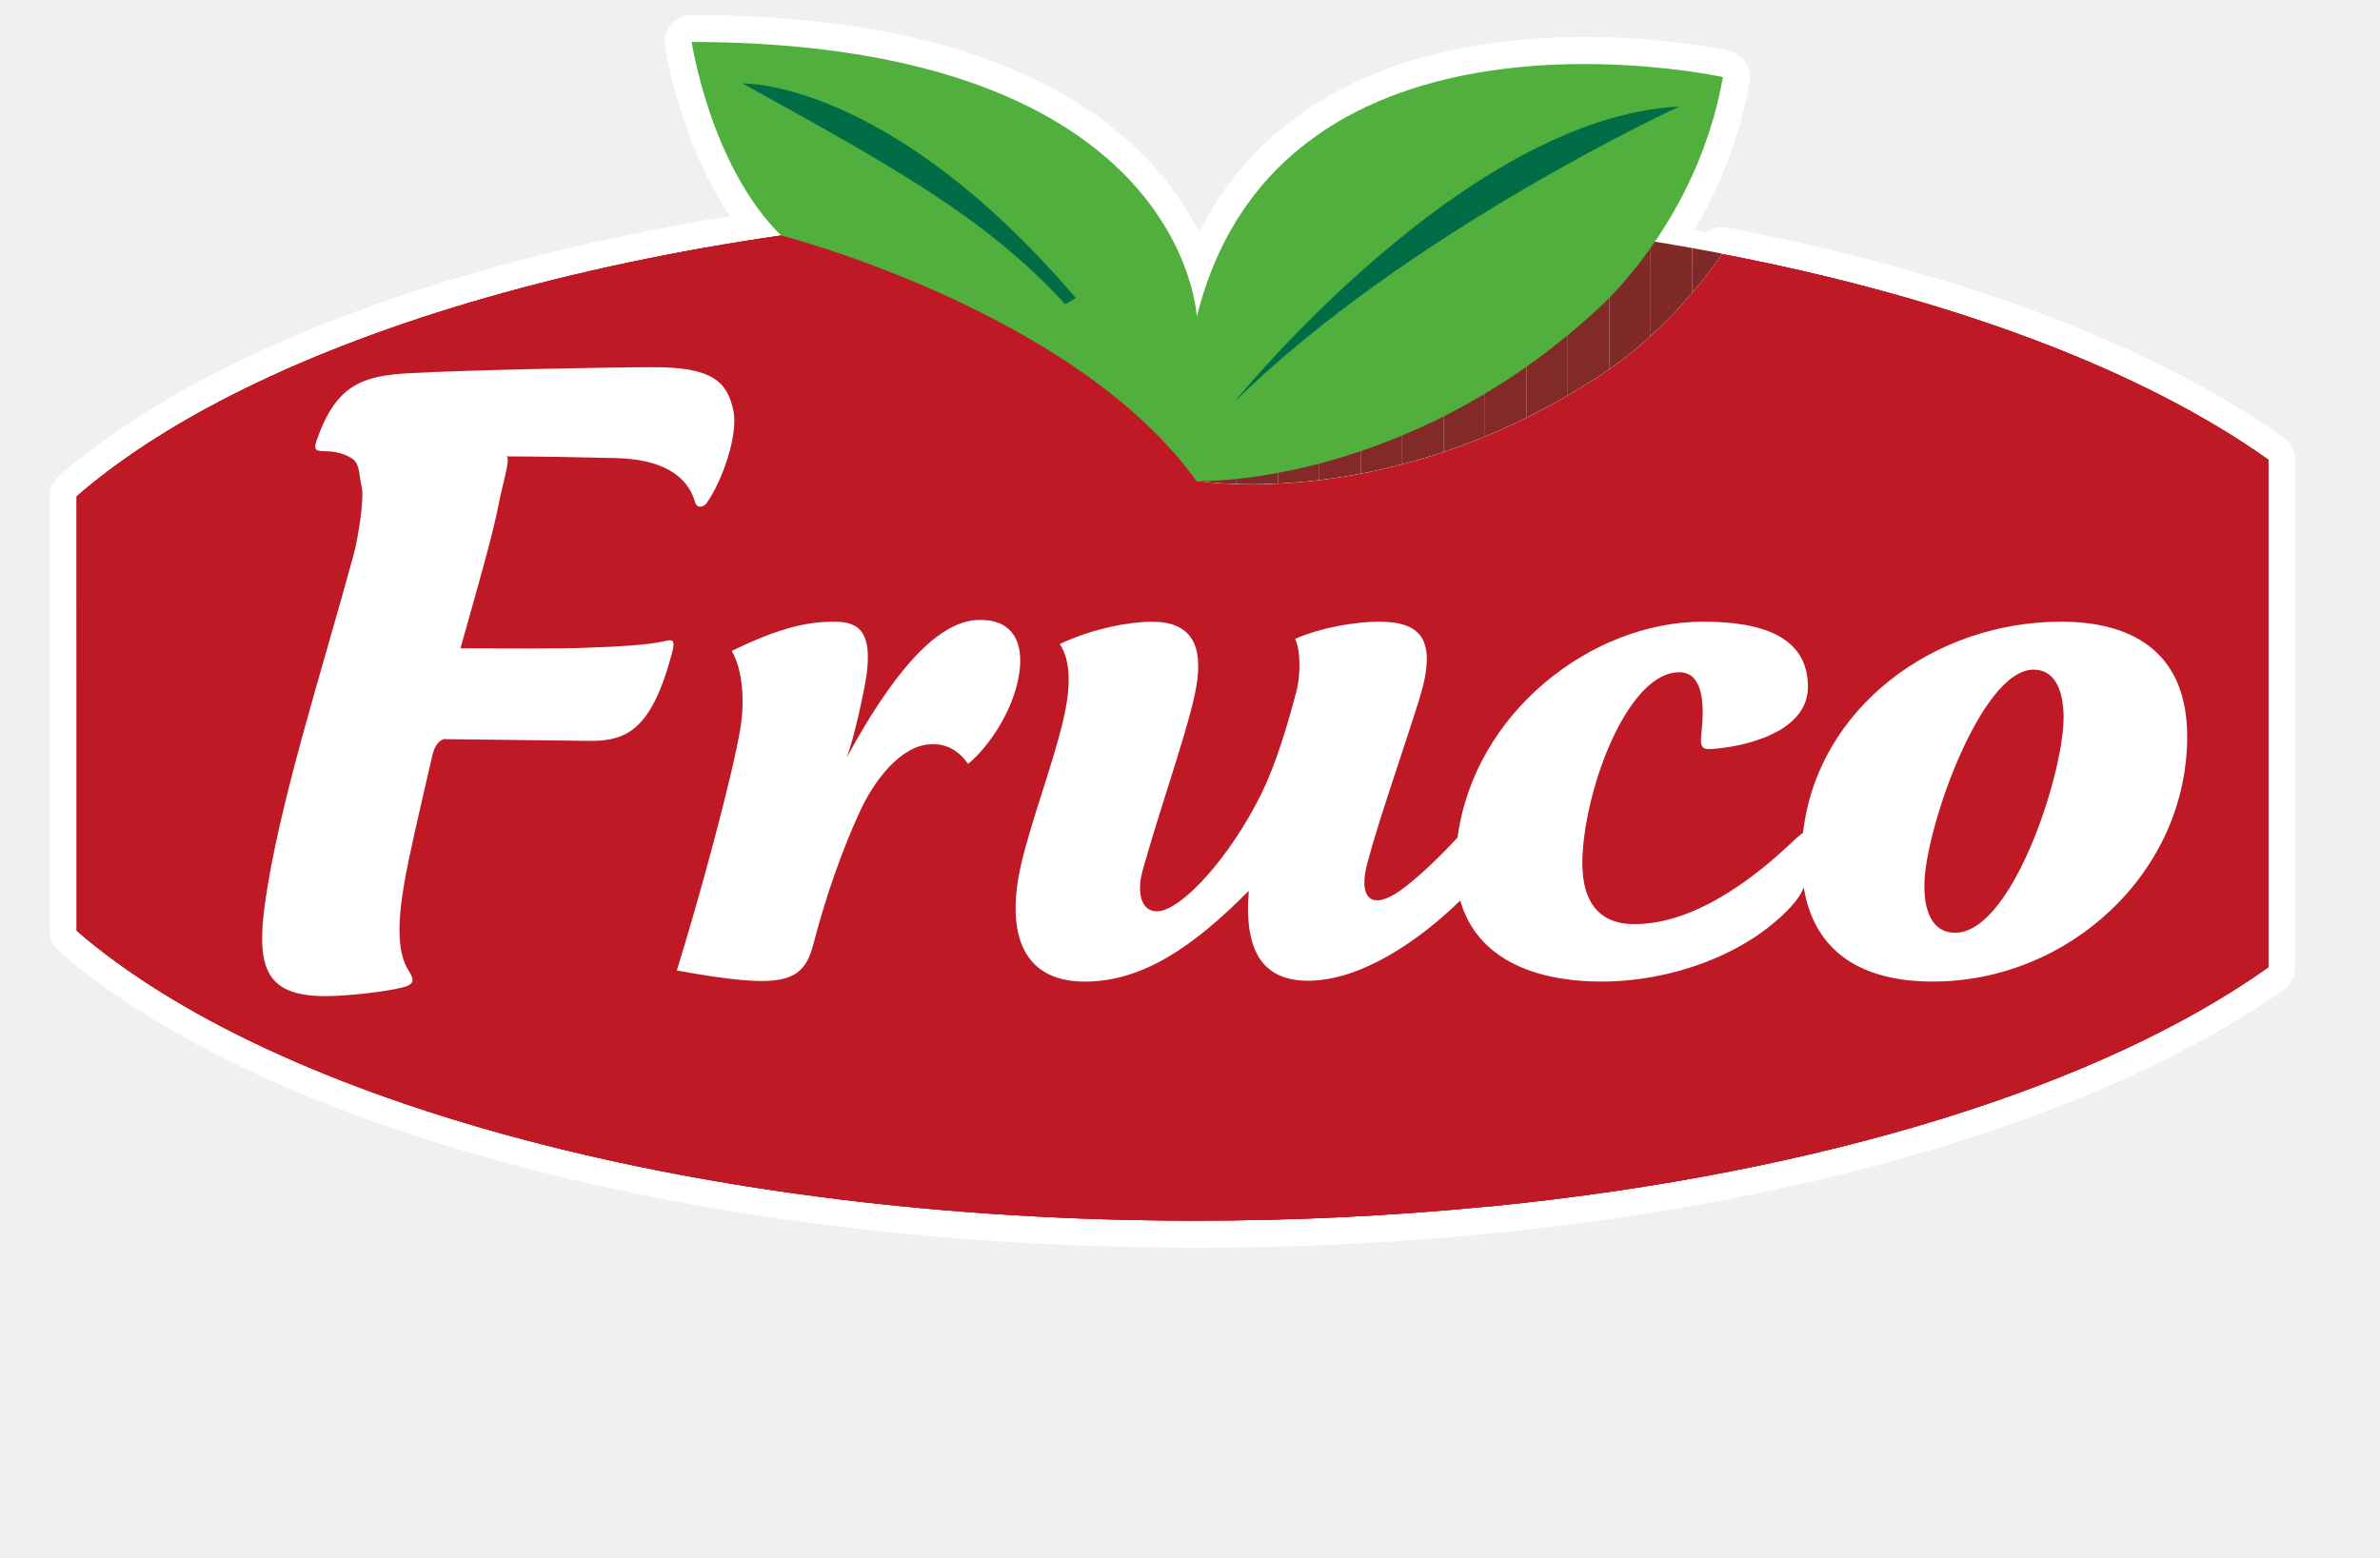
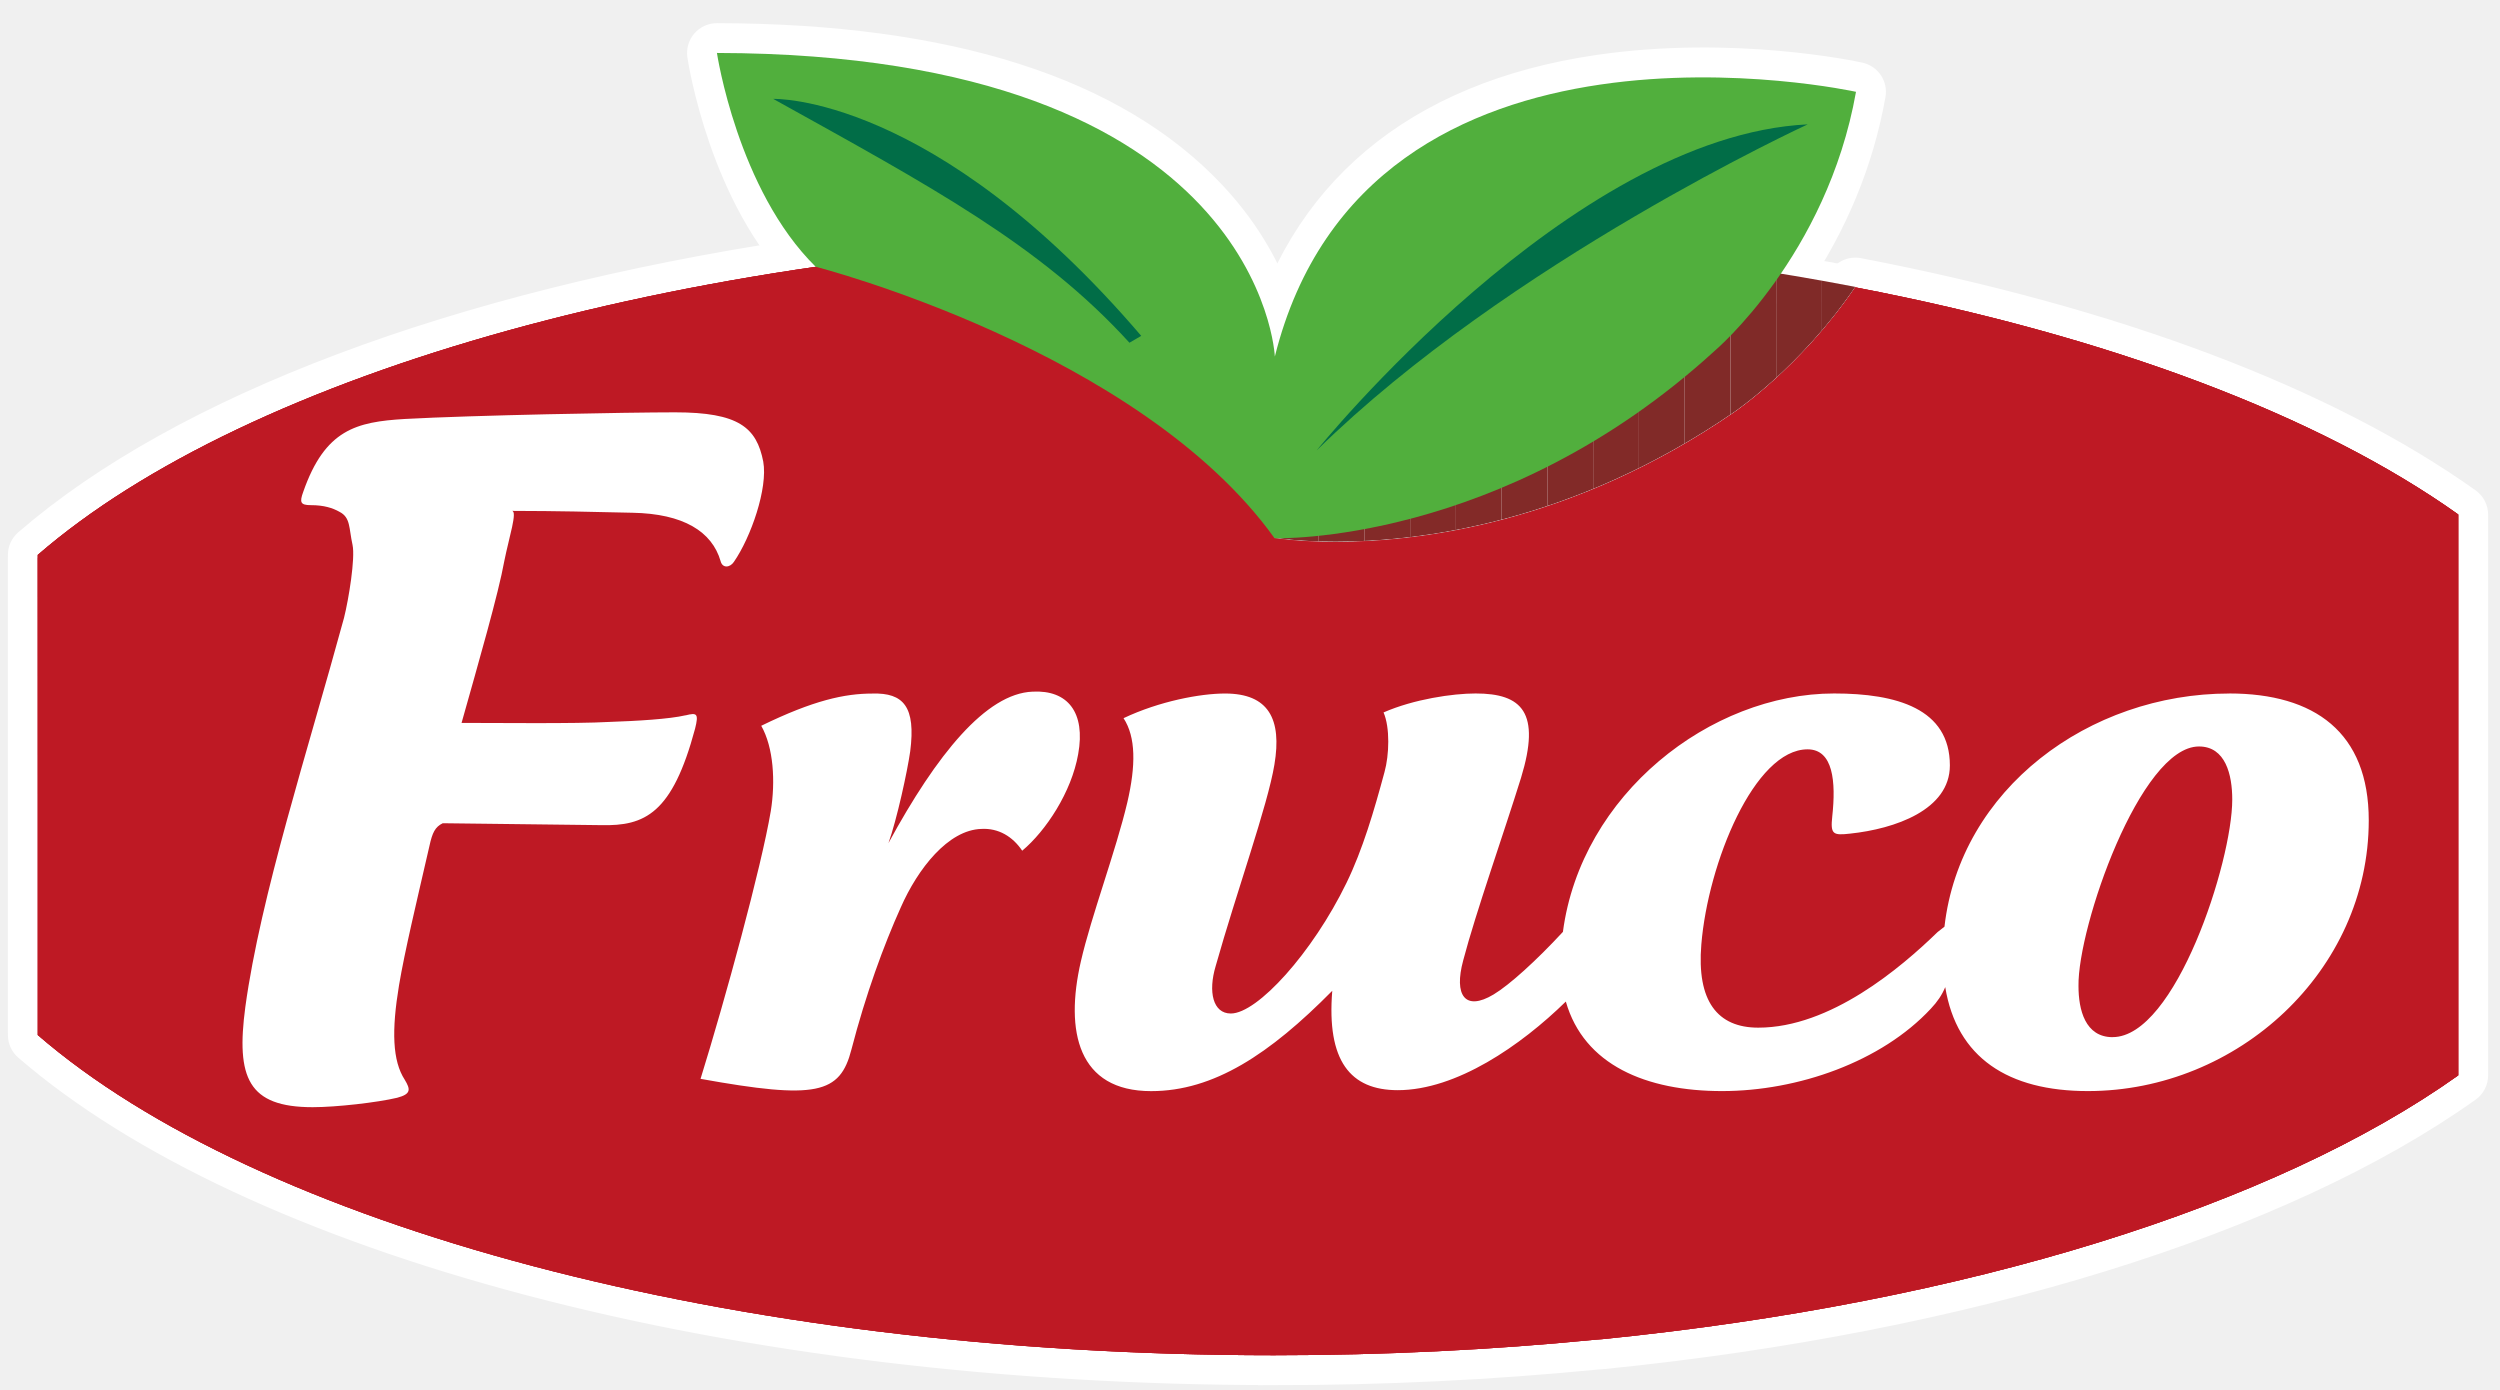
- <svg xmlns="http://www.w3.org/2000/svg" id="Capa_1" version="1.1" viewBox="150 120 550 360">
+ <svg xmlns="http://www.w3.org/2000/svg" id="Capa_1" data-name="Capa 1" viewBox="0 0 523.06 290.72">
  <defs>
    <style>
-       .st0 {
-         fill: #802a28;
-       }
- 
-       .st1 {
-         clip-path: url(#clippath-4);
-       }
- 
-       .st2 {
-         fill: #be1924;
-       }
- 
-       .st3 {
-         fill: #822a28;
-       }
- 
-       .st4, .st5 {
-         fill: #fff;
-       }
- 
-       .st6 {
-         fill: #7f2a28;
-       }
- 
-       .st7, .st8 {
+       .cls-1, .cls-2 {
        fill: none;
      }

-       .st9 {
-         clip-path: url(#clippath-1);
-       }
- 
-       .st10 {
-         fill: #832a28;
-       }
- 
-       .st11 {
-         clip-path: url(#clippath-3);
-       }
- 
-       .st8, .st5 {
+       .cls-1, .cls-3 {
        stroke: #fff;
        stroke-miterlimit: 10;
        stroke-width: 4.03px;
      }

-       .st12 {
+       .cls-4 {
+         fill: #802a28;
+       }
+ 
+       .cls-5 {
+         clip-path: url(#clippath-4);
+       }
+ 
+       .cls-6 {
+         fill: #be1924;
+       }
+ 
+       .cls-7 {
+         fill: #822a28;
+       }
+ 
+       .cls-8, .cls-3 {
+         fill: #fff;
+       }
+ 
+       .cls-9 {
+         fill: #7f2a28;
+       }
+ 
+       .cls-10 {
+         clip-path: url(#clippath-1);
+       }
+ 
+       .cls-11 {
+         fill: #832a28;
+       }
+ 
+       .cls-12 {
+         clip-path: url(#clippath-3);
+       }
+ 
+       .cls-13 {
        clip-path: url(#clippath-2);
      }

-       .st13 {
+       .cls-14 {
        fill: #812a28;
      }

-       .st14 {
+       .cls-15 {
        fill: #51af3d;
      }

-       .st15 {
+       .cls-16 {
        fill: #016d47;
      }

-       .st16 {
+       .cls-17 {
        clip-path: url(#clippath);
      }
    </style>
    <clipPath id="clippath">
-       <path class="st5" d="M426.32,406.39c-55.57,0-109.53-6.5-156.04-18.79-45.59-12.05-82.01-29.08-105.32-49.24-.93-.8-1.46-1.97-1.46-3.2v-.31c0-.11-.01-.21-.01-.32v-49.6s0-49.6,0-49.6c0-.11,0-.22.01-.32v-.3c0-1.23.53-2.39,1.46-3.2,32.75-28.34,90.02-49.9,161.24-60.71,2.33-.35,4.48,1.24,4.83,3.55.35,2.31-1.24,4.47-3.55,4.82-67.6,10.26-124.1,31.18-155.51,57.51v48.27s0,48.27,0,48.27c46.95,39.37,146.41,64.73,254.36,64.73,22.56,0,45.04-1.09,66.81-3.22l1.54-.12c73.21-7.35,136.92-26.7,175.24-53.19v-112.94c-28.83-19.94-71.19-35.68-122.72-45.57-2.3-.44-3.8-2.66-3.36-4.95.44-2.29,2.66-3.79,4.96-3.36,53.78,10.32,97.98,27.01,127.81,48.24,1.11.79,1.78,2.08,1.78,3.44v117.33c0,1.37-.66,2.65-1.78,3.44-39.28,27.96-105.32,48.36-181.19,55.98l-1.55.12c-21.96,2.16-44.72,3.26-67.56,3.26Z" />
+       <path class="cls-3" d="M266.49,287.78c-55.57,0-109.53-6.5-156.04-18.79-45.59-12.05-82.01-29.08-105.32-49.24-.93-.8-1.46-1.97-1.46-3.2v-.31c0-.11-.01-.21-.01-.32v-49.6s0-49.6,0-49.6c0-.11,0-.22.01-.32v-.3c0-1.23.53-2.39,1.46-3.2,32.75-28.34,90.02-49.9,161.24-60.71,2.33-.35,4.48,1.24,4.83,3.55.35,2.31-1.24,4.47-3.55,4.82-67.6,10.26-124.1,31.18-155.51,57.51v48.27s0,48.27,0,48.27c46.95,39.37,146.41,64.73,254.36,64.73,22.56,0,45.04-1.09,66.81-3.22l1.54-.12c73.21-7.35,136.92-26.7,175.24-53.19v-112.94c-28.83-19.94-71.19-35.68-122.72-45.57-2.3-.44-3.8-2.66-3.36-4.95.44-2.29,2.66-3.79,4.96-3.36,53.78,10.32,97.98,27.01,127.81,48.24,1.11.79,1.78,2.08,1.78,3.44v117.33c0,1.37-.66,2.65-1.78,3.44-39.28,27.96-105.32,48.36-181.19,55.98l-1.55.12c-21.96,2.16-44.72,3.26-67.56,3.26Z" />
    </clipPath>
    <clipPath id="clippath-1">
-       <path class="st2" d="M440.77,167.84c-4.27,0-8.7,21.41-13.04,25.99,1.23-.24,2.28-.29,2.9-.29.39,0,.61.03.61.03,3.89-9.7,8.95-17.52,14.77-23.79.79-.73,4.07-1.21,8.68-1.51-4.6-.18-9.23-.32-13.89-.43h-.03ZM413.46,167.82c-108.72,1.97-201.67,28.76-245.72,66.89v.61h-.01s.01,49.62.01,49.62v49.6s0,.01,0,.01v.61c45.79,39.61,144.37,67,258.59,67,23.16,0,45.67-1.13,67.23-3.25l1.46-.11c76.46-7.67,140.81-27.91,179.16-55.21v-117.33c-29.1-20.71-73.17-37.36-126.15-47.53-11.52,16.91-25.43,26.25-25.43,26.25-33.91,23.33-66.13,27.06-83.27,27.06-8.07,0-12.8-.82-12.8-.82-14-26.61-7.1-34.47-1.04-36.75-4.07-2.58-7.96-26.66-12-26.66h-.01Z" />
+       <path class="cls-6" d="M280.93,49.23c-4.27,0-8.7,21.41-13.04,25.99,1.23-.24,2.28-.29,2.9-.29.39,0,.61.03.61.03,3.89-9.7,8.95-17.52,14.77-23.79.79-.73,4.07-1.21,8.68-1.51-4.6-.18-9.23-.32-13.89-.43h-.03ZM253.62,49.21c-108.72,1.97-201.67,28.76-245.72,66.89v.61h-.01s.01,49.62.01,49.62v49.6s0,.01,0,.01v.61c45.79,39.61,144.37,67,258.59,67,23.16,0,45.67-1.13,67.23-3.25l1.46-.11c76.46-7.67,140.81-27.91,179.16-55.21v-117.33c-29.1-20.71-73.17-37.36-126.15-47.53-11.52,16.91-25.43,26.25-25.43,26.25-33.91,23.33-66.13,27.06-83.27,27.06-8.07,0-12.8-.82-12.8-.82-14-26.61-7.1-34.47-1.04-36.75-4.07-2.58-7.96-26.66-12-26.66h-.01Z" />
    </clipPath>
    <clipPath id="clippath-2">
-       <rect class="st2" x="167.73" y="167.82" width="506.44" height="234.35" />
+       <rect class="cls-6" x="7.89" y="49.21" width="506.44" height="234.35" />
    </clipPath>
    <clipPath id="clippath-3">
-       <path class="st7" d="M446.01,169.78c-5.82,6.27-10.87,14.09-14.77,23.79,0,0-.23-.03-.61-.03-.62,0-1.67.05-2.9.29-.22.23-.43.41-.65.55t-.01.01s-.03.01-.04.03c0,0-.01,0-.02,0,0,0-.02.01-.03.02,0,0-.01.01-.02.01,0,0-.02.01-.03.01-.01,0-.02,0-.03.01-.01,0-.02.01-.03.02,0,0-.01,0-.02.01-.02,0-.03.01-.05.02-.01,0-.02,0-.03,0,0,0-.02.01-.03.01-.01,0-.02.01-.03.01t-.03.01s-.02,0-.03,0c-.01,0-.02,0-.03,0,0,0-.02,0-.03.01-.01,0-.02,0-.03,0,0,0-.01,0-.02,0-.01,0-.02,0-.03.01,0,0-.02,0-.03,0-.01,0-.03,0-.03.01h-.03s-.02,0-.03,0h-.03s-.02,0-.03,0h-.02s-.02,0-.03,0h-.01s-.03,0-.04,0h-.12c-.22-.01-.43-.09-.64-.21-6.06,2.28-12.96,10.14,1.04,36.75,0,0,4.74.82,12.8.82,17.14,0,49.36-3.73,83.27-27.06,0,0,13.91-9.34,25.43-26.25-16.83-3.24-34.57-5.82-53-7.67l-1.46-.11c-.5-.05-1.01-.11-1.52-.15-.07,0-.13-.01-.2-.01-.48-.05-.96-.09-1.44-.14-.02,0-.04,0-.06,0-1.06-.09-2.12-.19-3.17-.29-.02,0-.04,0-.05,0-1.56-.14-3.13-.27-4.71-.4-.09,0-.18-.01-.27-.02-.39-.03-.79-.06-1.19-.1-.14,0-.27-.01-.42-.03-.45-.03-.9-.07-1.36-.11-.23-.02-.47-.04-.71-.05-.21-.01-.41-.03-.62-.05-.32-.02-.63-.05-.96-.07-.09,0-.17-.01-.26-.02-7.22-.53-14.53-.94-21.93-1.24-4.61.3-7.89.78-8.68,1.51" />
+       <path class="cls-2" d="M286.17,51.17c-5.82,6.27-10.87,14.09-14.77,23.79,0,0-.23-.03-.61-.03-.62,0-1.67.05-2.9.29-.22.23-.43.41-.65.55t-.01.01s-.03.01-.04.03c0,0-.01,0-.02,0,0,0-.02.01-.03.02,0,0-.01.01-.02.01,0,0-.02.01-.03.01-.01,0-.02,0-.03.01-.01,0-.02.01-.03.02,0,0-.01,0-.02.01-.02,0-.03.01-.05.02-.01,0-.02,0-.03,0,0,0-.02.01-.03.01-.01,0-.02.01-.03.01t-.03.01s-.02,0-.03,0c-.01,0-.02,0-.03,0,0,0-.02,0-.03.01-.01,0-.02,0-.03,0,0,0-.01,0-.02,0-.01,0-.02,0-.03.01,0,0-.02,0-.03,0-.01,0-.03,0-.03.01h-.03s-.02,0-.03,0h-.03s-.02,0-.03,0h-.02s-.02,0-.03,0h-.01s-.03,0-.04,0h-.12c-.22-.01-.43-.09-.64-.21-6.06,2.28-12.96,10.14,1.04,36.75,0,0,4.74.82,12.8.82,17.14,0,49.36-3.73,83.27-27.06,0,0,13.91-9.34,25.43-26.25-16.83-3.24-34.57-5.82-53-7.67l-1.46-.11c-.5-.05-1.01-.11-1.52-.15-.07,0-.13-.01-.2-.01-.48-.05-.96-.09-1.44-.14-.02,0-.04,0-.06,0-1.06-.09-2.12-.19-3.17-.29-.02,0-.04,0-.05,0-1.56-.14-3.13-.27-4.71-.4-.09,0-.18-.01-.27-.02-.39-.03-.79-.06-1.19-.1-.14,0-.27-.01-.42-.03-.45-.03-.9-.07-1.36-.11-.23-.02-.47-.04-.71-.05-.21-.01-.41-.03-.62-.05-.32-.02-.63-.05-.96-.07-.09,0-.17-.01-.26-.02-7.22-.53-14.53-.94-21.93-1.24-4.61.3-7.89.78-8.68,1.51" />
    </clipPath>
    <clipPath id="clippath-4">
-       <rect class="st7" x="412.51" y="168.27" width="135.5" height="63.77" />
+       <rect class="cls-2" x="252.67" y="49.66" width="135.5" height="63.77" />
    </clipPath>
  </defs>
  <g>
    <g>
-       <path class="st4" d="M426.32,406.39c-55.57,0-109.53-6.5-156.04-18.79-45.59-12.05-82.01-29.08-105.32-49.24-.93-.8-1.46-1.97-1.46-3.2v-.31c0-.11-.01-.21-.01-.32v-49.6s0-49.6,0-49.6c0-.11,0-.22.01-.32v-.3c0-1.23.53-2.39,1.46-3.2,32.75-28.34,90.02-49.9,161.24-60.71,2.33-.35,4.48,1.24,4.83,3.55.35,2.31-1.24,4.47-3.55,4.82-67.6,10.26-124.1,31.18-155.51,57.51v48.27s0,48.27,0,48.27c46.95,39.37,146.41,64.73,254.36,64.73,22.56,0,45.04-1.09,66.81-3.22l1.54-.12c73.21-7.35,136.92-26.7,175.24-53.19v-112.94c-28.83-19.94-71.19-35.68-122.72-45.57-2.3-.44-3.8-2.66-3.36-4.95.44-2.29,2.66-3.79,4.96-3.36,53.78,10.32,97.98,27.01,127.81,48.24,1.11.79,1.78,2.08,1.78,3.44v117.33c0,1.37-.66,2.65-1.78,3.44-39.28,27.96-105.32,48.36-181.19,55.98l-1.55.12c-21.96,2.16-44.72,3.26-67.56,3.26Z" />
-       <g class="st16">
-         <path class="st5" d="M674.16,406.39H167.73c-2.34,0-4.24-1.89-4.24-4.23v-234.35c0-2.34,1.9-4.23,4.24-4.23s4.24,1.89,4.24,4.23v230.12h497.96v-230.12c0-2.34,1.9-4.23,4.24-4.23s4.24,1.89,4.24,4.23v234.35c0,2.34-1.9,4.23-4.24,4.23Z" />
+       <path class="cls-8" d="M266.49,287.78c-55.57,0-109.53-6.5-156.04-18.79-45.59-12.05-82.01-29.08-105.32-49.24-.93-.8-1.46-1.97-1.46-3.2v-.31c0-.11-.01-.21-.01-.32v-49.6s0-49.6,0-49.6c0-.11,0-.22.01-.32v-.3c0-1.23.53-2.39,1.46-3.2,32.75-28.34,90.02-49.9,161.24-60.71,2.33-.35,4.48,1.24,4.83,3.55.35,2.31-1.24,4.47-3.55,4.82-67.6,10.26-124.1,31.18-155.51,57.51v48.27s0,48.27,0,48.27c46.95,39.37,146.41,64.73,254.36,64.73,22.56,0,45.04-1.09,66.81-3.22l1.54-.12c73.21-7.35,136.92-26.7,175.24-53.19v-112.94c-28.83-19.94-71.19-35.68-122.72-45.57-2.3-.44-3.8-2.66-3.36-4.95.44-2.29,2.66-3.79,4.96-3.36,53.78,10.32,97.98,27.01,127.81,48.24,1.11.79,1.78,2.08,1.78,3.44v117.33c0,1.37-.66,2.65-1.78,3.44-39.28,27.96-105.32,48.36-181.19,55.98l-1.55.12c-21.96,2.16-44.72,3.26-67.56,3.26Z" />
+       <g class="cls-17">
+         <path class="cls-3" d="M514.32,287.78H7.89c-2.34,0-4.24-1.89-4.24-4.23V49.21c0-2.34,1.9-4.23,4.24-4.23s4.24,1.89,4.24,4.23v230.12h497.96V49.21c0-2.34,1.9-4.23,4.24-4.23s4.24,1.89,4.24,4.23v234.35c0,2.34-1.9,4.23-4.24,4.23Z" />
      </g>
-       <path class="st8" d="M426.32,406.39c-55.57,0-109.53-6.5-156.04-18.79-45.59-12.05-82.01-29.08-105.32-49.24-.93-.8-1.46-1.97-1.46-3.2v-.31c0-.11-.01-.21-.01-.32v-49.6s0-49.6,0-49.6c0-.11,0-.22.01-.32v-.3c0-1.23.53-2.39,1.46-3.2,32.75-28.34,90.02-49.9,161.24-60.71,2.33-.35,4.48,1.24,4.83,3.55.35,2.31-1.24,4.47-3.55,4.82-67.6,10.26-124.1,31.18-155.51,57.51v48.27s0,48.27,0,48.27c46.95,39.37,146.41,64.73,254.36,64.73,22.56,0,45.04-1.09,66.81-3.22l1.54-.12c73.21-7.35,136.92-26.7,175.24-53.19v-112.94c-28.83-19.94-71.19-35.68-122.72-45.57-2.3-.44-3.8-2.66-3.36-4.95.44-2.29,2.66-3.79,4.96-3.36,53.78,10.32,97.98,27.01,127.81,48.24,1.11.79,1.78,2.08,1.78,3.44v117.33c0,1.37-.66,2.65-1.78,3.44-39.28,27.96-105.32,48.36-181.19,55.98l-1.55.12c-21.96,2.16-44.72,3.26-67.56,3.26Z" />
+       <path class="cls-1" d="M266.49,287.78c-55.57,0-109.53-6.5-156.04-18.79-45.59-12.05-82.01-29.08-105.32-49.24-.93-.8-1.46-1.97-1.46-3.2v-.31c0-.11-.01-.21-.01-.32v-49.6s0-49.6,0-49.6c0-.11,0-.22.01-.32v-.3c0-1.23.53-2.39,1.46-3.2,32.75-28.34,90.02-49.9,161.24-60.71,2.33-.35,4.48,1.24,4.83,3.55.35,2.31-1.24,4.47-3.55,4.82-67.6,10.26-124.1,31.18-155.51,57.51v48.27s0,48.27,0,48.27c46.95,39.37,146.41,64.73,254.36,64.73,22.56,0,45.04-1.09,66.81-3.22l1.54-.12c73.21-7.35,136.92-26.7,175.24-53.19v-112.94c-28.83-19.94-71.19-35.68-122.72-45.57-2.3-.44-3.8-2.66-3.36-4.95.44-2.29,2.66-3.79,4.96-3.36,53.78,10.32,97.98,27.01,127.81,48.24,1.11.79,1.78,2.08,1.78,3.44v117.33c0,1.37-.66,2.65-1.78,3.44-39.28,27.96-105.32,48.36-181.19,55.98l-1.55.12c-21.96,2.16-44.72,3.26-67.56,3.26Z" />
    </g>
-     <path class="st4" d="M548.01,182.96c-.27,0-.54-.03-.81-.08-16.79-3.23-34.49-5.79-52.62-7.61-2.33-.24-4.03-2.31-3.79-4.63.23-2.32,2.3-4.01,4.64-3.79,18.38,1.85,36.34,4.45,53.38,7.73,2.3.44,3.8,2.66,3.36,4.95-.39,2.02-2.17,3.43-4.16,3.43Z" />
-     <path class="st5" d="M426.57,197.47c-.34,0-.68-.04-1.03-.13-2.27-.56-3.66-2.86-3.09-5.12,8.39-33.67,33.14-54.45,71.58-60.1,28.42-4.18,53.98,1.33,55.05,1.57,2.22.49,3.66,2.64,3.26,4.87-2.5,14.09-8.03,27.48-16.46,39.79-1.32,1.93-3.96,2.43-5.89,1.11-1.93-1.32-2.43-3.95-1.11-5.88,6.91-10.11,11.71-20.98,14.28-32.37-8.2-1.34-27.62-3.74-48.11-.68-35.13,5.23-56.79,23.31-64.37,53.74-.48,1.92-2.21,3.21-4.11,3.21Z" />
-     <path class="st5" d="M426.57,197.47c-2.26,0-4.13-1.77-4.23-4.04-.02-.27-.97-14.96-14.87-29.44-18.06-18.82-49.95-29.15-92.45-30.01,1.98,8.57,7.23,26.38,18.46,37.44,1.67,1.64,1.68,4.32.04,5.98-1.65,1.66-4.33,1.68-5.99.04-17.17-16.91-21.69-45.89-21.88-47.11-.18-1.22.18-2.46.98-3.39.81-.93,1.98-1.47,3.21-1.47h0c48.54.1,83.61,11.27,104.24,33.2,15.82,16.81,16.69,33.7,16.72,34.41.1,2.34-1.72,4.3-4.06,4.4-.06,0-.12,0-.18,0Z" />
+     <path class="cls-8" d="M388.18,64.35c-.27,0-.54-.03-.81-.08-16.79-3.23-34.49-5.79-52.62-7.61-2.33-.24-4.03-2.31-3.79-4.63.23-2.32,2.3-4.01,4.64-3.79,18.38,1.85,36.34,4.45,53.38,7.73,2.3.44,3.8,2.66,3.36,4.95-.39,2.02-2.17,3.43-4.16,3.43Z" />
+     <path class="cls-3" d="M266.73,78.86c-.34,0-.68-.04-1.03-.13-2.27-.56-3.66-2.86-3.09-5.12,8.39-33.67,33.14-54.45,71.58-60.1,28.42-4.18,53.98,1.33,55.05,1.57,2.22.49,3.66,2.64,3.26,4.87-2.5,14.09-8.03,27.48-16.46,39.79-1.32,1.93-3.96,2.43-5.89,1.11-1.93-1.32-2.43-3.95-1.11-5.88,6.91-10.11,11.71-20.98,14.28-32.37-8.2-1.34-27.62-3.74-48.11-.68-35.13,5.23-56.79,23.31-64.37,53.74-.48,1.92-2.21,3.21-4.11,3.21Z" />
+     <path class="cls-3" d="M266.73,78.86c-2.26,0-4.13-1.77-4.23-4.04-.02-.27-.97-14.96-14.87-29.44-18.06-18.82-49.95-29.15-92.45-30.01,1.98,8.57,7.23,26.38,18.46,37.44,1.67,1.64,1.68,4.32.04,5.98-1.65,1.66-4.33,1.68-5.99.04-17.17-16.91-21.69-45.89-21.88-47.11-.18-1.22.18-2.46.98-3.39.81-.93,1.98-1.47,3.21-1.47h0c48.54.1,83.61,11.27,104.24,33.2,15.82,16.81,16.69,33.7,16.72,34.41.1,2.34-1.72,4.3-4.06,4.4-.06,0-.12,0-.18,0Z" />
  </g>
  <g>
-     <path class="st2" d="M440.77,167.84c-4.27,0-8.7,21.41-13.04,25.99,1.23-.24,2.28-.29,2.9-.29.39,0,.61.03.61.03,3.89-9.7,8.95-17.52,14.77-23.79.79-.73,4.07-1.21,8.68-1.51-4.6-.18-9.23-.32-13.89-.43h-.03ZM413.46,167.82c-108.72,1.97-201.67,28.76-245.72,66.89v.61h-.01s.01,49.62.01,49.62v49.6s0,.01,0,.01v.61c45.79,39.61,144.37,67,258.59,67,23.16,0,45.67-1.13,67.23-3.25l1.46-.11c76.46-7.67,140.81-27.91,179.16-55.21v-117.33c-29.1-20.71-73.17-37.36-126.15-47.53-11.52,16.91-25.43,26.25-25.43,26.25-33.91,23.33-66.13,27.06-83.27,27.06-8.07,0-12.8-.82-12.8-.82-14-26.61-7.1-34.47-1.04-36.75-4.07-2.58-7.96-26.66-12-26.66h-.01Z" />
-     <g class="st9">
+     <path class="cls-6" d="M280.93,49.23c-4.27,0-8.7,21.41-13.04,25.99,1.23-.24,2.28-.29,2.9-.29.39,0,.61.03.61.03,3.89-9.7,8.95-17.52,14.77-23.79.79-.73,4.07-1.21,8.68-1.51-4.6-.18-9.23-.32-13.89-.43h-.03ZM253.62,49.21c-108.72,1.97-201.67,28.76-245.72,66.89v.61h-.01s.01,49.62.01,49.62v49.6s0,.01,0,.01v.61c45.79,39.61,144.37,67,258.59,67,23.16,0,45.67-1.13,67.23-3.25l1.46-.11c76.46-7.67,140.81-27.91,179.16-55.21v-117.33c-29.1-20.71-73.17-37.36-126.15-47.53-11.52,16.91-25.43,26.25-25.43,26.25-33.91,23.33-66.13,27.06-83.27,27.06-8.07,0-12.8-.82-12.8-.82-14-26.61-7.1-34.47-1.04-36.75-4.07-2.58-7.96-26.66-12-26.66h-.01Z" />
+     <g class="cls-10">
      <g>
-         <rect class="st2" x="167.73" y="167.82" width="506.44" height="234.35" />
-         <g class="st12">
-           <path class="st2" d="M167.73,167.82v234.35-234.35Z" />
-           <rect class="st2" x="167.73" y="167.82" width="8.61" height="234.35" />
-           <rect class="st2" x="176.34" y="167.82" width="8.61" height="234.35" />
-           <rect class="st2" x="184.96" y="167.82" width="8.61" height="234.35" />
-           <rect class="st2" x="193.57" y="167.82" width="8.61" height="234.35" />
-           <rect class="st2" x="202.19" y="167.82" width="8.61" height="234.35" />
-           <rect class="st2" x="210.8" y="167.82" width="8.61" height="234.35" />
-           <rect class="st2" x="219.41" y="167.82" width="8.61" height="234.35" />
-           <rect class="st2" x="228.03" y="167.82" width="8.61" height="234.35" />
-           <rect class="st2" x="236.64" y="167.82" width="8.61" height="234.35" />
-           <rect class="st2" x="245.26" y="167.82" width="8.61" height="234.35" />
-           <rect class="st2" x="253.87" y="167.82" width="8.61" height="234.35" />
-           <rect class="st2" x="262.49" y="167.82" width="8.61" height="234.35" />
-           <rect class="st2" x="271.1" y="167.82" width="8.61" height="234.35" />
-           <rect class="st2" x="279.72" y="167.82" width="8.61" height="234.35" />
-           <rect class="st2" x="288.33" y="167.82" width="8.61" height="234.35" />
-           <rect class="st2" x="296.95" y="167.82" width="8.61" height="234.35" />
-           <rect class="st2" x="305.56" y="167.82" width="8.61" height="234.35" />
-           <rect class="st2" x="314.18" y="167.82" width="8.61" height="234.35" />
-           <rect class="st2" x="322.79" y="167.82" width="8.61" height="234.35" />
-           <rect class="st2" x="331.41" y="167.82" width="8.61" height="234.35" />
-           <rect class="st2" x="340.02" y="167.82" width="8.61" height="234.35" />
-           <rect class="st2" x="348.64" y="167.82" width="8.61" height="234.35" />
-           <rect class="st2" x="357.25" y="167.82" width="8.61" height="234.35" />
-           <rect class="st2" x="365.87" y="167.82" width="8.61" height="234.35" />
-           <rect class="st2" x="374.48" y="167.82" width="8.61" height="234.35" />
-           <rect class="st2" x="383.09" y="167.82" width="8.61" height="234.35" />
-           <rect class="st2" x="391.71" y="167.82" width="8.61" height="234.35" />
-           <rect class="st2" x="400.32" y="167.82" width="8.61" height="234.35" />
-           <rect class="st2" x="408.94" y="167.82" width="8.61" height="234.35" />
-           <rect class="st2" x="417.55" y="167.82" width="8.61" height="234.35" />
-           <rect class="st2" x="426.17" y="167.82" width="8.61" height="234.35" />
-           <rect class="st2" x="434.78" y="167.82" width="8.61" height="234.35" />
-           <rect class="st2" x="443.4" y="167.82" width="8.61" height="234.35" />
-           <rect class="st2" x="452.01" y="167.82" width="8.61" height="234.35" />
-           <rect class="st2" x="460.63" y="167.82" width="8.61" height="234.35" />
-           <rect class="st2" x="469.24" y="167.82" width="8.61" height="234.35" />
-           <rect class="st2" x="477.86" y="167.82" width="8.61" height="234.35" />
-           <rect class="st2" x="486.47" y="167.82" width="8.61" height="234.35" />
-           <rect class="st2" x="495.09" y="167.82" width="8.61" height="234.35" />
-           <rect class="st2" x="503.7" y="167.82" width="8.61" height="234.35" />
-           <rect class="st2" x="512.32" y="167.82" width="8.61" height="234.35" />
-           <rect class="st2" x="520.93" y="167.82" width="8.61" height="234.35" />
-           <rect class="st2" x="529.55" y="167.82" width="8.61" height="234.35" />
-           <rect class="st2" x="538.16" y="167.82" width="8.61" height="234.35" />
-           <rect class="st2" x="546.77" y="167.82" width="8.61" height="234.35" />
-           <rect class="st2" x="555.39" y="167.82" width="8.61" height="234.35" />
-           <rect class="st2" x="564" y="167.82" width="8.61" height="234.35" />
-           <rect class="st2" x="572.62" y="167.82" width="8.61" height="234.35" />
-           <rect class="st2" x="581.23" y="167.82" width="8.61" height="234.35" />
-           <rect class="st2" x="589.85" y="167.82" width="8.61" height="234.35" />
-           <rect class="st2" x="598.46" y="167.82" width="8.61" height="234.35" />
-           <rect class="st2" x="607.08" y="167.82" width="8.61" height="234.35" />
-           <rect class="st2" x="615.69" y="167.82" width="8.61" height="234.35" />
-           <rect class="st2" x="624.31" y="167.82" width="8.61" height="234.35" />
-           <rect class="st2" x="632.92" y="167.82" width="8.61" height="234.35" />
-           <rect class="st2" x="641.54" y="167.82" width="8.61" height="234.35" />
-           <rect class="st2" x="650.15" y="167.82" width="8.61" height="234.35" />
-           <rect class="st2" x="658.77" y="167.82" width="8.61" height="234.35" />
-           <rect class="st2" x="667.38" y="167.82" width="6.78" height="234.35" />
+         <rect class="cls-6" x="7.89" y="49.21" width="506.44" height="234.35" />
+         <g class="cls-13">
+           <rect class="cls-6" x="7.89" y="49.21" width="8.61" height="234.35" />
+           <rect class="cls-6" x="16.5" y="49.21" width="8.61" height="234.35" />
+           <rect class="cls-6" x="25.12" y="49.21" width="8.61" height="234.35" />
+           <rect class="cls-6" x="33.73" y="49.21" width="8.61" height="234.35" />
+           <rect class="cls-6" x="42.35" y="49.21" width="8.61" height="234.35" />
+           <rect class="cls-6" x="50.96" y="49.21" width="8.61" height="234.35" />
+           <rect class="cls-6" x="59.58" y="49.21" width="8.61" height="234.35" />
+           <rect class="cls-6" x="68.19" y="49.21" width="8.61" height="234.35" />
+           <rect class="cls-6" x="76.81" y="49.21" width="8.61" height="234.35" />
+           <rect class="cls-6" x="85.42" y="49.21" width="8.61" height="234.35" />
+           <rect class="cls-6" x="94.03" y="49.21" width="8.61" height="234.35" />
+           <rect class="cls-6" x="102.65" y="49.21" width="8.61" height="234.35" />
+           <rect class="cls-6" x="111.26" y="49.21" width="8.61" height="234.35" />
+           <rect class="cls-6" x="119.88" y="49.21" width="8.61" height="234.35" />
+           <rect class="cls-6" x="128.49" y="49.21" width="8.61" height="234.35" />
+           <rect class="cls-6" x="137.11" y="49.21" width="8.61" height="234.35" />
+           <rect class="cls-6" x="145.72" y="49.21" width="8.61" height="234.35" />
+           <rect class="cls-6" x="154.34" y="49.21" width="8.61" height="234.35" />
+           <rect class="cls-6" x="162.95" y="49.21" width="8.61" height="234.35" />
+           <rect class="cls-6" x="171.57" y="49.21" width="8.61" height="234.35" />
+           <rect class="cls-6" x="180.18" y="49.21" width="8.61" height="234.35" />
+           <rect class="cls-6" x="188.8" y="49.21" width="8.61" height="234.35" />
+           <rect class="cls-6" x="197.41" y="49.21" width="8.61" height="234.35" />
+           <rect class="cls-6" x="206.03" y="49.21" width="8.61" height="234.35" />
+           <rect class="cls-6" x="214.64" y="49.21" width="8.61" height="234.35" />
+           <rect class="cls-6" x="223.26" y="49.21" width="8.61" height="234.35" />
+           <rect class="cls-6" x="231.87" y="49.21" width="8.61" height="234.35" />
+           <rect class="cls-6" x="240.49" y="49.21" width="8.61" height="234.35" />
+           <rect class="cls-6" x="249.1" y="49.21" width="8.61" height="234.35" />
+           <rect class="cls-6" x="257.71" y="49.21" width="8.61" height="234.35" />
+           <rect class="cls-6" x="266.33" y="49.21" width="8.61" height="234.35" />
+           <rect class="cls-6" x="274.94" y="49.21" width="8.61" height="234.35" />
+           <rect class="cls-6" x="283.56" y="49.21" width="8.61" height="234.35" />
+           <rect class="cls-6" x="292.17" y="49.21" width="8.61" height="234.35" />
+           <rect class="cls-6" x="300.79" y="49.21" width="8.61" height="234.35" />
+           <rect class="cls-6" x="309.4" y="49.21" width="8.61" height="234.35" />
+           <rect class="cls-6" x="318.02" y="49.21" width="8.61" height="234.35" />
+           <rect class="cls-6" x="326.63" y="49.21" width="8.61" height="234.35" />
+           <rect class="cls-6" x="335.25" y="49.21" width="8.61" height="234.35" />
+           <rect class="cls-6" x="343.86" y="49.21" width="8.61" height="234.35" />
+           <rect class="cls-6" x="352.48" y="49.21" width="8.61" height="234.35" />
+           <rect class="cls-6" x="361.09" y="49.21" width="8.61" height="234.35" />
+           <rect class="cls-6" x="369.71" y="49.21" width="8.61" height="234.35" />
+           <rect class="cls-6" x="378.32" y="49.21" width="8.61" height="234.35" />
+           <rect class="cls-6" x="386.94" y="49.21" width="8.61" height="234.35" />
+           <rect class="cls-6" x="395.55" y="49.21" width="8.61" height="234.35" />
+           <rect class="cls-6" x="404.17" y="49.21" width="8.61" height="234.35" />
+           <rect class="cls-6" x="412.78" y="49.21" width="8.61" height="234.35" />
+           <rect class="cls-6" x="421.4" y="49.21" width="8.61" height="234.35" />
+           <rect class="cls-6" x="430.01" y="49.21" width="8.61" height="234.35" />
+           <rect class="cls-6" x="438.62" y="49.21" width="8.61" height="234.35" />
+           <rect class="cls-6" x="447.24" y="49.21" width="8.61" height="234.35" />
+           <rect class="cls-6" x="455.85" y="49.21" width="8.61" height="234.35" />
+           <rect class="cls-6" x="464.47" y="49.21" width="8.61" height="234.35" />
+           <rect class="cls-6" x="473.08" y="49.21" width="8.61" height="234.35" />
+           <rect class="cls-6" x="481.7" y="49.21" width="8.61" height="234.35" />
+           <rect class="cls-6" x="490.31" y="49.21" width="8.61" height="234.35" />
+           <rect class="cls-6" x="498.93" y="49.21" width="8.61" height="234.35" />
+           <rect class="cls-6" x="507.54" y="49.21" width="6.78" height="234.35" />
        </g>
      </g>
    </g>
  </g>
-   <g class="st11">
-     <g class="st1">
-       <rect class="st10" x="412.51" y="168.27" width="4.08" height="63.77" />
-       <rect class="st10" x="416.59" y="168.27" width="9.57" height="63.77" />
-       <rect class="st10" x="426.17" y="168.27" width="9.57" height="63.77" />
-       <rect class="st10" x="435.74" y="168.27" width="9.57" height="63.77" />
-       <rect class="st10" x="445.31" y="168.27" width="9.57" height="63.77" />
-       <rect class="st10" x="454.88" y="168.27" width="9.57" height="63.77" />
-       <rect class="st10" x="464.45" y="168.27" width="9.57" height="63.77" />
-       <rect class="st3" x="474.03" y="168.27" width="9.57" height="63.77" />
-       <rect class="st3" x="483.6" y="168.27" width="9.57" height="63.77" />
-       <rect class="st3" x="493.17" y="168.27" width="9.57" height="63.77" />
-       <rect class="st13" x="502.74" y="168.27" width="9.57" height="63.77" />
-       <rect class="st13" x="512.31" y="168.27" width="9.57" height="63.77" />
-       <rect class="st0" x="521.88" y="168.27" width="9.57" height="63.77" />
-       <rect class="st0" x="531.46" y="168.27" width="9.57" height="63.77" />
-       <rect class="st6" x="541.03" y="168.27" width="6.98" height="63.77" />
+   <g class="cls-12">
+     <g class="cls-5">
+       <rect class="cls-11" x="252.67" y="49.66" width="4.08" height="63.77" />
+       <rect class="cls-11" x="256.76" y="49.66" width="9.57" height="63.77" />
+       <rect class="cls-11" x="266.33" y="49.66" width="9.57" height="63.77" />
+       <rect class="cls-11" x="275.9" y="49.66" width="9.57" height="63.77" />
+       <rect class="cls-11" x="285.47" y="49.66" width="9.57" height="63.77" />
+       <rect class="cls-11" x="295.04" y="49.66" width="9.57" height="63.77" />
+       <rect class="cls-11" x="304.61" y="49.66" width="9.57" height="63.77" />
+       <rect class="cls-7" x="314.19" y="49.66" width="9.57" height="63.77" />
+       <rect class="cls-7" x="323.76" y="49.66" width="9.57" height="63.77" />
+       <rect class="cls-7" x="333.33" y="49.66" width="9.57" height="63.77" />
+       <rect class="cls-14" x="342.9" y="49.66" width="9.57" height="63.77" />
+       <rect class="cls-14" x="352.47" y="49.66" width="9.57" height="63.77" />
+       <rect class="cls-4" x="362.05" y="49.66" width="9.57" height="63.77" />
+       <rect class="cls-4" x="371.62" y="49.66" width="9.57" height="63.77" />
+       <rect class="cls-9" x="381.19" y="49.66" width="6.98" height="63.77" />
    </g>
  </g>
  <g>
-     <path class="st4" d="M375.88,263.32c-9.72.39-20.03,13.07-30.16,31.7,1.78-4.97,3.97-15.06,4.56-19.22,1.19-9.31-1.39-12.28-7.93-12.08-5.76,0-12.3,1.4-23.24,6.74,2.59,4.57,2.99,11.68,2,17.83-2,11.87-9.54,39.4-14.7,56.04,24.22,4.37,29.19,3.17,31.57-6.14,2.98-11.49,6.75-21.8,10.32-29.72,3.57-8.11,9.92-16.23,16.87-16.43,3.57-.2,6.55,1.59,8.54,4.56,4.96-4.15,10.32-12.27,11.71-20.21,1.58-8.71-2.17-13.46-9.53-13.07M303.26,268.27c-3.37.79-10.12,1.19-16.07,1.39-6.75.39-23.62.2-30.78.2,3.57-12.68,7.74-27.13,8.94-33.86.99-4.95,2.82-10.5,1.59-10.5,10.1.02,16.27.19,25.2.39,10.72.19,16.67,3.96,18.46,10.1.39,1.58,1.98,1.39,2.78.19,3.57-5.15,7.15-15.44,6.15-20.99-1.39-7.15-5.16-10.31-18.45-10.31-9.72,0-42.47.61-56.56,1.39-10.13.61-16.68,2.19-21.24,15.26-.79,2.18-.6,2.77,1.6,2.77,2.76,0,4.57.6,5.96,1.38,2.38,1.2,1.97,3.38,2.76,6.94.59,2.77-.79,11.29-1.78,15.25-7.55,27.72-17.48,58.22-20.65,81.41-1.98,14.84.59,20.98,14.09,20.98,4.96,0,13.5-.98,17.67-1.97,2.99-.79,2.78-1.78,1.6-3.76-2.59-3.97-2.78-10.3-1.2-19.81,1.2-7.12,3.58-17.03,6.36-29.12.6-2.77,1.18-3.97,2.78-4.75l33.15.4c9.13.21,14.88-2.38,19.65-20.2.79-3.17.39-3.37-1.99-2.77M601.86,335.61c-5.76,0-7.15-5.74-7.15-10.7-.19-12.28,12.91-50.12,25.21-50.12,5.57,0,6.96,5.94,6.96,11.1,0,13.06-11.91,49.71-25.02,49.71M626.27,263.71c-29.38,0-56.33,20.01-59.6,48.78l-1.44,1.13c-7.74,7.52-22.44,20-37.52,20-8.54,0-12.9-5.55-11.91-17.42,1.4-17.05,11.12-40.81,22.23-40.81,5.36,0,5.96,6.73,5.16,14.06-.41,3.77.19,3.97,3.76,3.57,9.34-.99,20.85-4.95,20.85-14.26,0-11.88-11.12-15.06-24.21-15.06-25.87,0-52.96,21.11-56.75,49.88-5.56,6.01-11.19,11.11-14.51,13.1-5.96,3.57-8.34.2-6.35-7.14,2.59-9.89,8.54-26.74,12.1-38.21,4.18-13.67.21-17.63-9.51-17.63-4.78,0-12.91,1.19-19.26,3.97,1.38,3.17,1.19,8.92.2,12.48-2.19,8.13-4.57,16.23-7.95,23.18-7.13,14.65-18.64,27.33-24.2,27.33-3.77,0-4.77-4.56-3.18-9.9,4.35-15.45,10.91-33.68,12.3-42.19,1.59-9.5-1.19-14.86-10.33-14.86-5.15,0-13.7,1.59-21.24,5.16,2.59,3.95,2.59,9.9.79,17.63-2.38,10.1-7.54,23.77-9.72,33.27-3.37,14.66-.59,27.13,14.7,27.13,13.1,0,24.8-7.73,37.9-20.99-1.19,14.65,3.77,20.79,13.7,20.79,12.28,0,25.78-9.35,35.17-18.54,3.79,13.29,16.82,18.73,32.69,18.73s33.35-6.13,43.67-17.23c1.39-1.47,2.34-2.88,3.02-4.52,2.42,14.77,13.16,21.75,29.85,21.75,31.35,0,58.76-25.15,58.76-56.65,0-18.41-11.33-26.54-29.2-26.54" />
-     <path class="st14" d="M426.57,193.24s-2.62-63.31-116.73-63.55c0,0,4.3,28.62,20.66,44.73,0,0,67.72,17.35,96.01,56.8,0,0,47.46,1.59,92.11-39.23,0,0,23.46-19.87,29.54-54.17,0,0-102.18-22.51-121.6,55.42" />
-     <path class="st15" d="M396.16,190.31l2.45-1.43c-43.36-50.72-76.99-49.58-76.99-49.58,33,18.34,55.9,30.58,74.53,51.02" />
-     <path class="st15" d="M435.32,212.84s53.1-65.81,102.74-68.21c0,0-62.56,28.79-102.74,68.21" />
+     <path class="cls-8" d="M216.04,144.71c-9.72.39-20.03,13.07-30.16,31.7,1.78-4.97,3.97-15.06,4.56-19.22,1.19-9.31-1.39-12.28-7.93-12.08-5.76,0-12.3,1.4-23.24,6.74,2.59,4.57,2.99,11.68,2,17.83-2,11.87-9.54,39.4-14.7,56.04,24.22,4.37,29.19,3.17,31.57-6.14,2.98-11.49,6.75-21.8,10.32-29.72,3.57-8.11,9.92-16.23,16.87-16.43,3.57-.2,6.55,1.59,8.54,4.56,4.96-4.15,10.32-12.27,11.71-20.21,1.58-8.71-2.17-13.46-9.53-13.07M143.42,149.66c-3.37.79-10.12,1.19-16.07,1.39-6.75.39-23.62.2-30.78.2,3.57-12.68,7.74-27.13,8.94-33.86.99-4.95,2.82-10.5,1.59-10.5,10.1.02,16.27.19,25.2.39,10.72.19,16.67,3.96,18.46,10.1.39,1.58,1.98,1.39,2.78.19,3.57-5.15,7.15-15.44,6.15-20.99-1.39-7.15-5.16-10.31-18.45-10.31-9.72,0-42.47.61-56.56,1.39-10.13.61-16.68,2.19-21.24,15.26-.79,2.18-.6,2.77,1.6,2.77,2.76,0,4.57.6,5.96,1.38,2.38,1.2,1.97,3.38,2.76,6.94.59,2.77-.79,11.29-1.78,15.25-7.55,27.72-17.48,58.22-20.65,81.41-1.98,14.84.59,20.98,14.09,20.98,4.96,0,13.5-.98,17.67-1.97,2.99-.79,2.78-1.78,1.6-3.76-2.59-3.97-2.78-10.3-1.2-19.81,1.2-7.12,3.58-17.03,6.36-29.12.6-2.77,1.18-3.97,2.78-4.75l33.15.4c9.13.21,14.88-2.38,19.65-20.2.79-3.17.39-3.37-1.99-2.77M442.02,217c-5.76,0-7.15-5.74-7.15-10.7-.19-12.28,12.91-50.12,25.21-50.12,5.57,0,6.96,5.94,6.96,11.1,0,13.06-11.91,49.71-25.02,49.71M466.43,145.1c-29.38,0-56.33,20.01-59.6,48.78l-1.44,1.13c-7.74,7.52-22.44,20-37.52,20-8.54,0-12.9-5.55-11.91-17.42,1.4-17.05,11.12-40.81,22.23-40.81,5.36,0,5.96,6.73,5.16,14.06-.41,3.77.19,3.97,3.76,3.57,9.34-.99,20.85-4.95,20.85-14.26,0-11.88-11.12-15.06-24.21-15.06-25.87,0-52.96,21.11-56.75,49.88-5.56,6.01-11.19,11.11-14.51,13.1-5.96,3.57-8.34.2-6.35-7.14,2.59-9.89,8.54-26.74,12.1-38.21,4.18-13.67.21-17.63-9.51-17.63-4.78,0-12.91,1.19-19.26,3.97,1.38,3.17,1.19,8.92.2,12.48-2.19,8.13-4.57,16.23-7.95,23.18-7.13,14.65-18.64,27.33-24.2,27.33-3.77,0-4.77-4.56-3.18-9.9,4.35-15.45,10.91-33.68,12.3-42.19,1.59-9.5-1.19-14.86-10.33-14.86-5.15,0-13.7,1.59-21.24,5.16,2.59,3.95,2.59,9.9.79,17.63-2.38,10.1-7.54,23.77-9.72,33.27-3.37,14.66-.59,27.13,14.7,27.13,13.1,0,24.8-7.73,37.9-20.99-1.19,14.65,3.77,20.79,13.7,20.79,12.28,0,25.78-9.35,35.17-18.54,3.79,13.29,16.82,18.73,32.69,18.73s33.35-6.13,43.67-17.23c1.39-1.47,2.34-2.88,3.02-4.52,2.42,14.77,13.16,21.75,29.85,21.75,31.35,0,58.76-25.15,58.76-56.65,0-18.41-11.33-26.54-29.2-26.54" />
+     <path class="cls-15" d="M266.73,74.63s-2.62-63.31-116.73-63.55c0,0,4.3,28.62,20.66,44.73,0,0,67.72,17.35,96.01,56.8,0,0,47.46,1.59,92.11-39.23,0,0,23.46-19.87,29.54-54.17,0,0-102.18-22.51-121.6,55.42" />
+     <path class="cls-16" d="M236.32,71.7l2.45-1.43c-43.36-50.72-76.99-49.58-76.99-49.58,33,18.34,55.9,30.58,74.53,51.02" />
+     <path class="cls-16" d="M275.48,94.23s53.1-65.81,102.74-68.21c0,0-62.56,28.79-102.74,68.21" />
  </g>
</svg>
